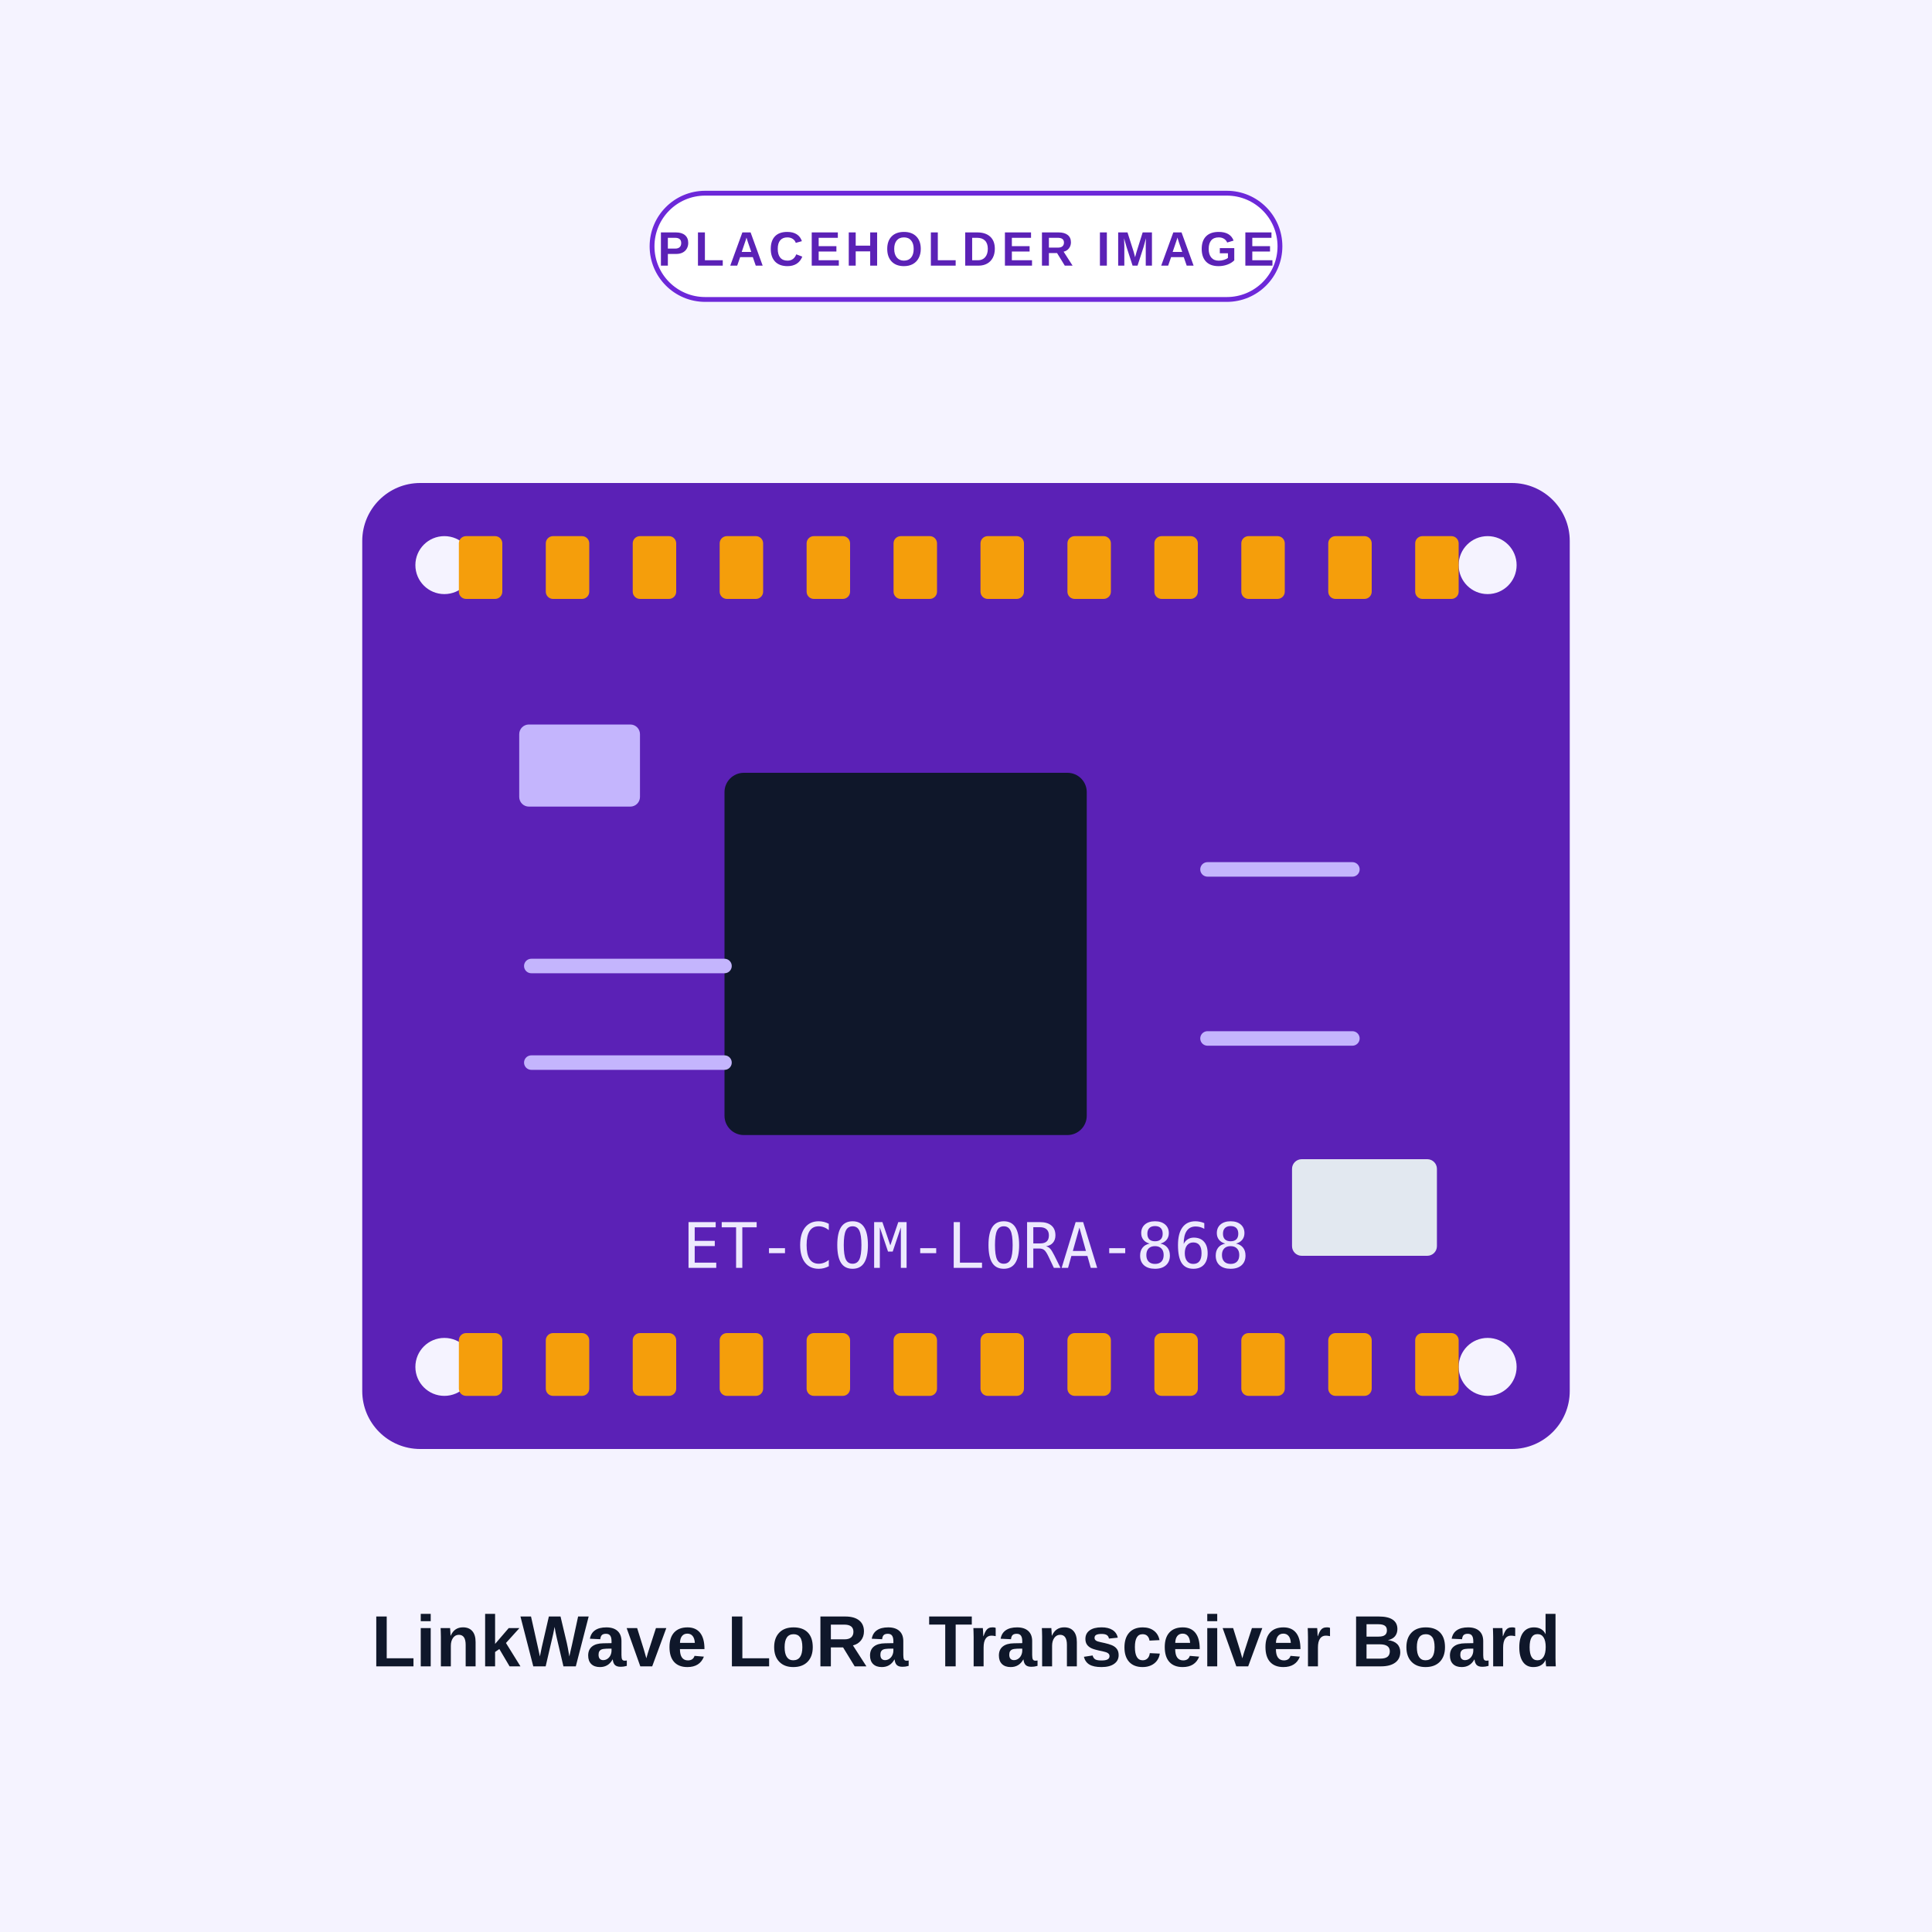
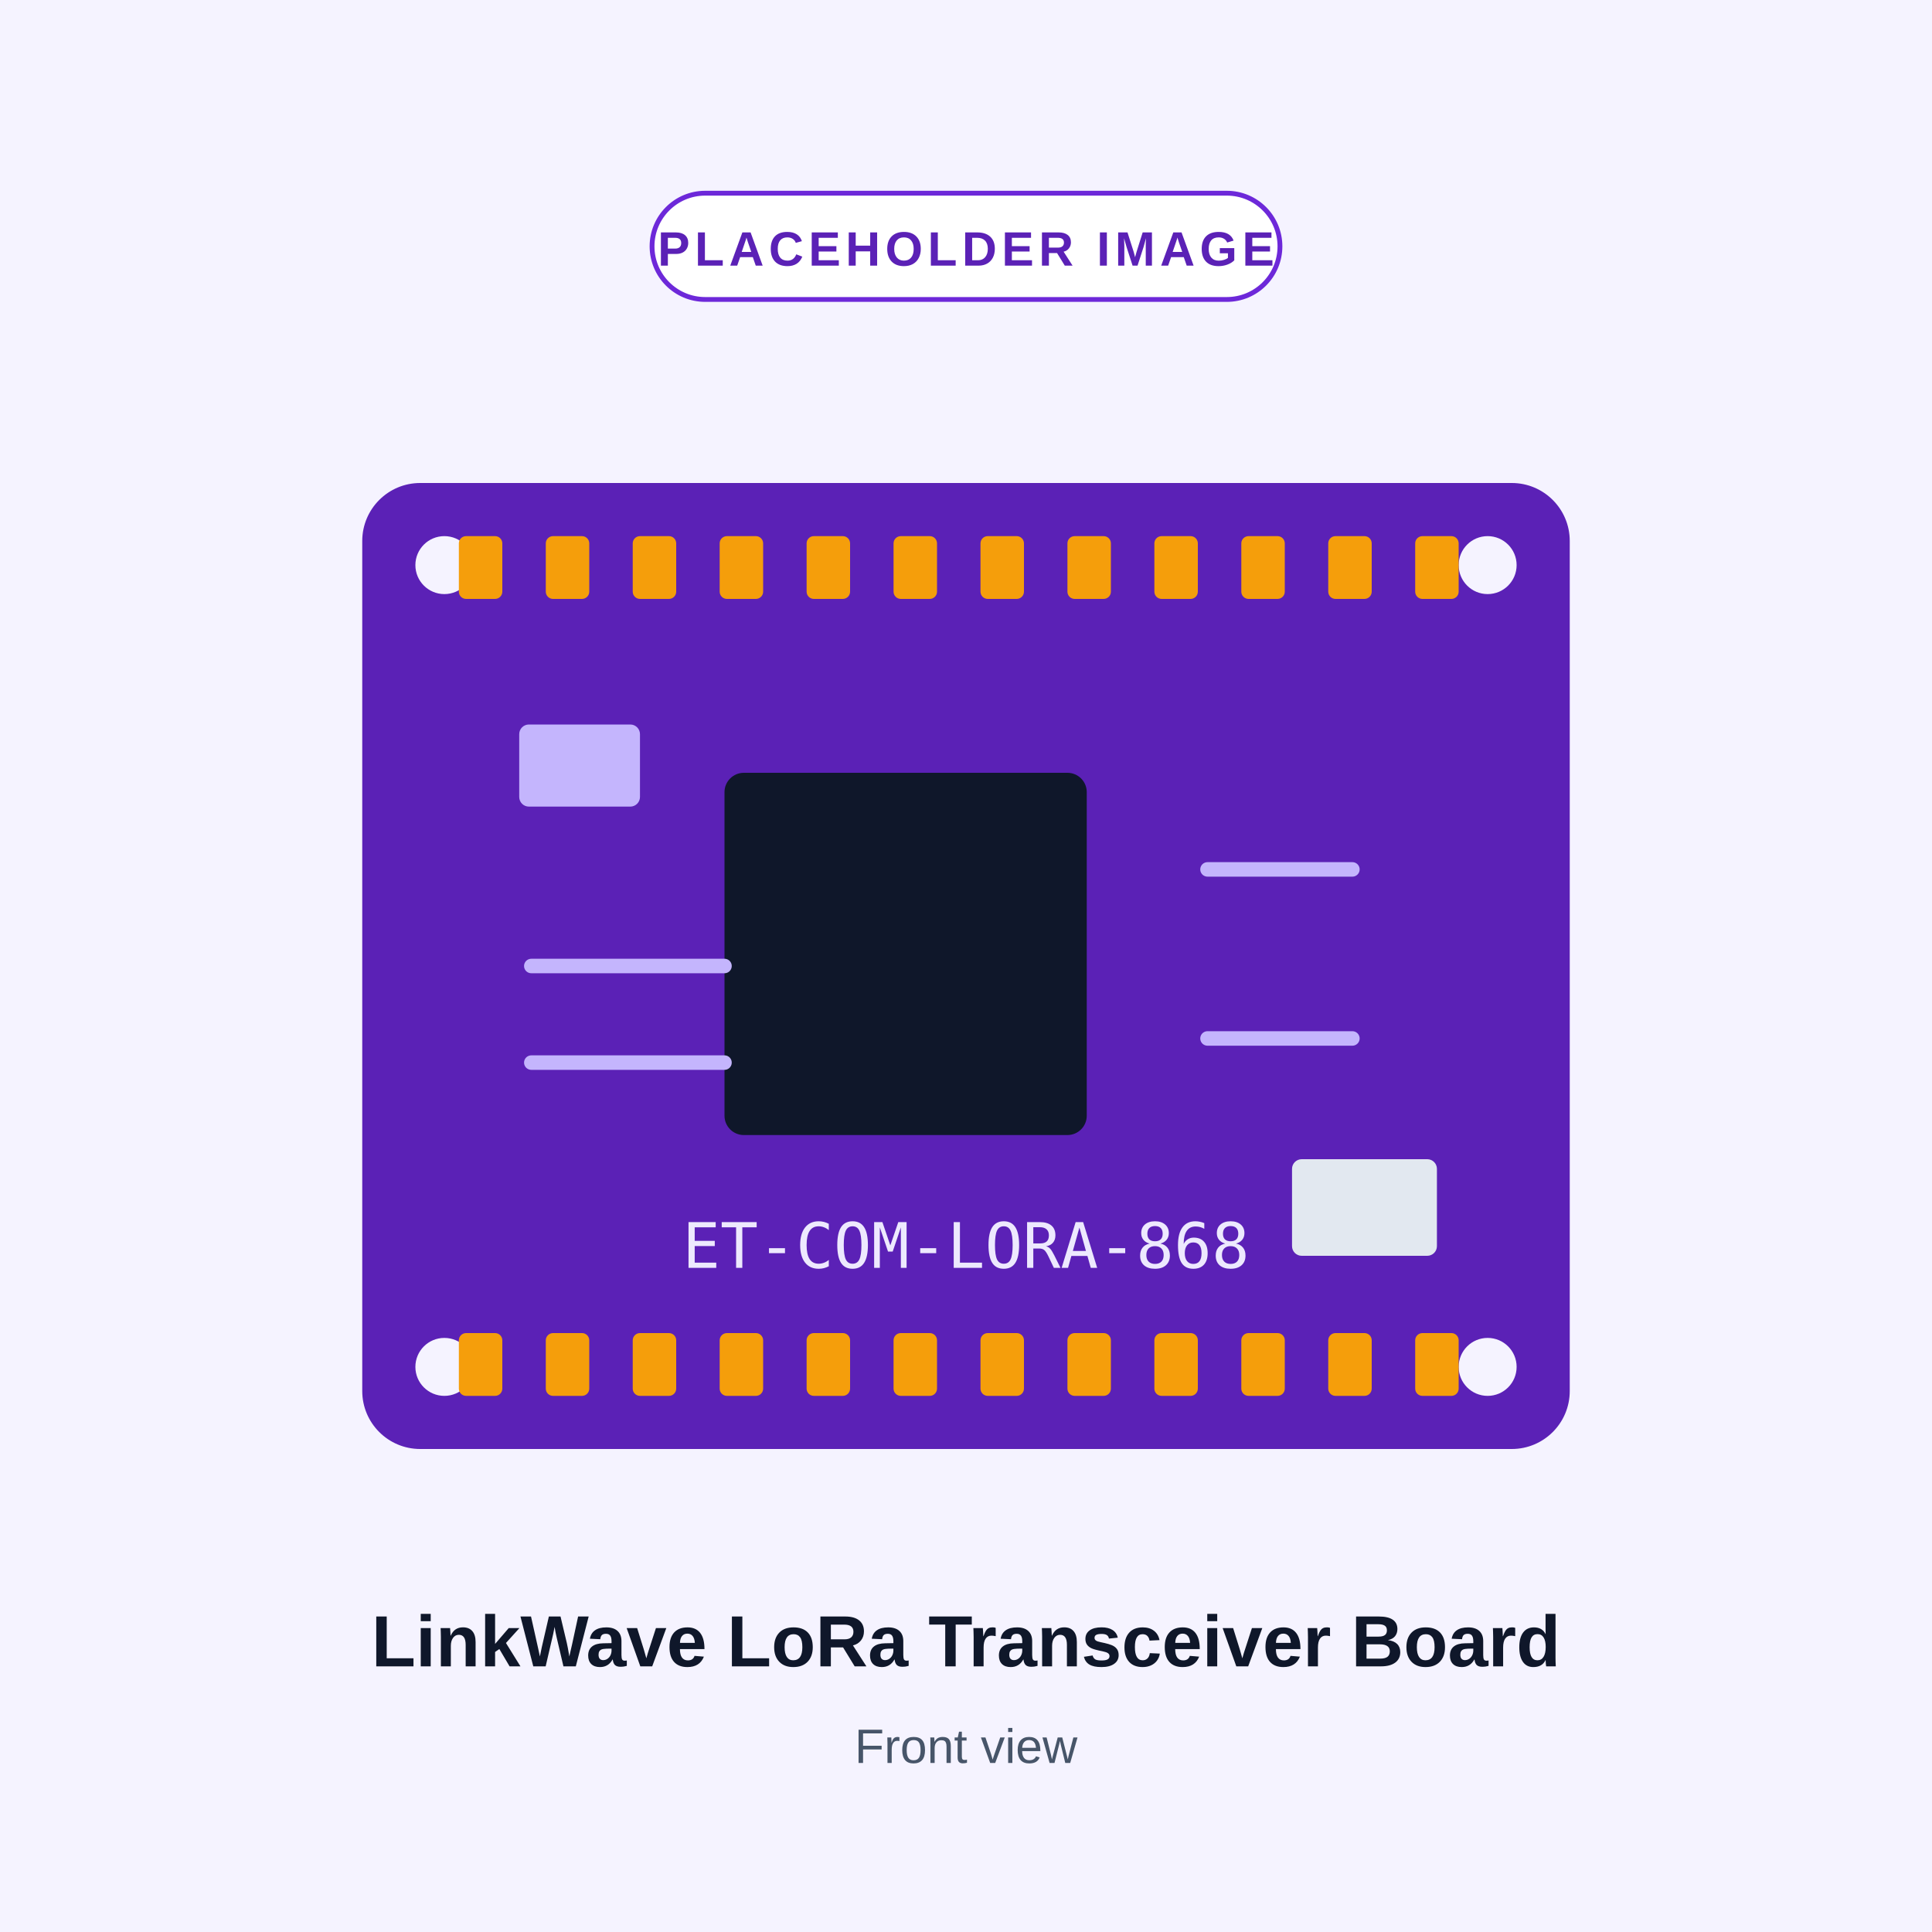
<svg xmlns="http://www.w3.org/2000/svg" viewBox="0 0 800 800" width="800" height="800" role="img" aria-label="Placeholder image for LinkWave LoRa Transceiver Board">
  <rect width="800" height="800" fill="#F5F3FF" />
-   <rect x="150" y="200" width="500" height="400" rx="24" fill="#5B21B6" />
-   <circle cx="184" cy="234" r="12" fill="#F5F3FF" />
-   <circle cx="616" cy="234" r="12" fill="#F5F3FF" />
-   <circle cx="184" cy="566" r="12" fill="#F5F3FF" />
-   <circle cx="616" cy="566" r="12" fill="#F5F3FF" />
-   <rect x="190" y="222" width="18" height="26" rx="3" fill="#F59E0B" />
-   <rect x="190" y="552" width="18" height="26" rx="3" fill="#F59E0B" />
-   <rect x="226" y="222" width="18" height="26" rx="3" fill="#F59E0B" />
-   <rect x="226" y="552" width="18" height="26" rx="3" fill="#F59E0B" />
-   <rect x="262" y="222" width="18" height="26" rx="3" fill="#F59E0B" />
-   <rect x="262" y="552" width="18" height="26" rx="3" fill="#F59E0B" />
-   <rect x="298" y="222" width="18" height="26" rx="3" fill="#F59E0B" />
-   <rect x="298" y="552" width="18" height="26" rx="3" fill="#F59E0B" />
-   <rect x="334" y="222" width="18" height="26" rx="3" fill="#F59E0B" />
-   <rect x="334" y="552" width="18" height="26" rx="3" fill="#F59E0B" />
-   <rect x="370" y="222" width="18" height="26" rx="3" fill="#F59E0B" />
-   <rect x="370" y="552" width="18" height="26" rx="3" fill="#F59E0B" />
-   <rect x="406" y="222" width="18" height="26" rx="3" fill="#F59E0B" />
-   <rect x="406" y="552" width="18" height="26" rx="3" fill="#F59E0B" />
-   <rect x="442" y="222" width="18" height="26" rx="3" fill="#F59E0B" />
-   <rect x="442" y="552" width="18" height="26" rx="3" fill="#F59E0B" />
-   <rect x="478" y="222" width="18" height="26" rx="3" fill="#F59E0B" />
-   <rect x="478" y="552" width="18" height="26" rx="3" fill="#F59E0B" />
-   <rect x="514" y="222" width="18" height="26" rx="3" fill="#F59E0B" />
-   <rect x="514" y="552" width="18" height="26" rx="3" fill="#F59E0B" />
-   <rect x="550" y="222" width="18" height="26" rx="3" fill="#F59E0B" />
-   <rect x="550" y="552" width="18" height="26" rx="3" fill="#F59E0B" />
-   <rect x="586" y="222" width="18" height="26" rx="3" fill="#F59E0B" />
-   <rect x="586" y="552" width="18" height="26" rx="3" fill="#F59E0B" />
-   <rect x="300" y="320" width="150" height="150" rx="8" fill="#0F172A" />
-   <path d="M220 400 H300 M220 440 H300 M560 360 H500 M560 430 H500" stroke="#C4B5FD" stroke-width="6" fill="none" stroke-linecap="round" />
-   <rect x="215" y="300" width="50" height="34" rx="4" fill="#C4B5FD" />
-   <rect x="535" y="480" width="60" height="40" rx="4" fill="#E2E8F0" />
-   <text x="400" y="525" text-anchor="middle" font-family="Consolas, Menlo, monospace" font-size="26" fill="#EDE9FE">ET-COM-LORA-868</text>
+   <g transform="rotate(0 400 400)">
+     <rect x="150" y="200" width="500" height="400" rx="24" fill="#5B21B6" />
+     <circle cx="184" cy="234" r="12" fill="#F5F3FF" />
+     <circle cx="616" cy="234" r="12" fill="#F5F3FF" />
+     <circle cx="184" cy="566" r="12" fill="#F5F3FF" />
+     <circle cx="616" cy="566" r="12" fill="#F5F3FF" />
+     <rect x="190" y="222" width="18" height="26" rx="3" fill="#F59E0B" />
+     <rect x="190" y="552" width="18" height="26" rx="3" fill="#F59E0B" />
+     <rect x="226" y="222" width="18" height="26" rx="3" fill="#F59E0B" />
+     <rect x="226" y="552" width="18" height="26" rx="3" fill="#F59E0B" />
+     <rect x="262" y="222" width="18" height="26" rx="3" fill="#F59E0B" />
+     <rect x="262" y="552" width="18" height="26" rx="3" fill="#F59E0B" />
+     <rect x="298" y="222" width="18" height="26" rx="3" fill="#F59E0B" />
+     <rect x="298" y="552" width="18" height="26" rx="3" fill="#F59E0B" />
+     <rect x="334" y="222" width="18" height="26" rx="3" fill="#F59E0B" />
+     <rect x="334" y="552" width="18" height="26" rx="3" fill="#F59E0B" />
+     <rect x="370" y="222" width="18" height="26" rx="3" fill="#F59E0B" />
+     <rect x="370" y="552" width="18" height="26" rx="3" fill="#F59E0B" />
+     <rect x="406" y="222" width="18" height="26" rx="3" fill="#F59E0B" />
+     <rect x="406" y="552" width="18" height="26" rx="3" fill="#F59E0B" />
+     <rect x="442" y="222" width="18" height="26" rx="3" fill="#F59E0B" />
+     <rect x="442" y="552" width="18" height="26" rx="3" fill="#F59E0B" />
+     <rect x="478" y="222" width="18" height="26" rx="3" fill="#F59E0B" />
+     <rect x="478" y="552" width="18" height="26" rx="3" fill="#F59E0B" />
+     <rect x="514" y="222" width="18" height="26" rx="3" fill="#F59E0B" />
+     <rect x="514" y="552" width="18" height="26" rx="3" fill="#F59E0B" />
+     <rect x="550" y="222" width="18" height="26" rx="3" fill="#F59E0B" />
+     <rect x="550" y="552" width="18" height="26" rx="3" fill="#F59E0B" />
+     <rect x="586" y="222" width="18" height="26" rx="3" fill="#F59E0B" />
+     <rect x="586" y="552" width="18" height="26" rx="3" fill="#F59E0B" />
+     <rect x="300" y="320" width="150" height="150" rx="8" fill="#0F172A" />
+     <path d="M220 400 H300 M220 440 H300 M560 360 H500 M560 430 H500" stroke="#C4B5FD" stroke-width="6" fill="none" stroke-linecap="round" />
+     <rect x="215" y="300" width="50" height="34" rx="4" fill="#C4B5FD" />
+     <rect x="535" y="480" width="60" height="40" rx="4" fill="#E2E8F0" />
+     <text x="400" y="525" text-anchor="middle" font-family="Consolas, Menlo, monospace" font-size="26" fill="#EDE9FE">ET-COM-LORA-868</text>
+   </g>
+   <text x="400" y="730" text-anchor="middle" font-family="Arial, Helvetica, sans-serif" font-size="20" fill="#475569">Front view</text>
  <text x="400" y="690" text-anchor="middle" font-family="Arial, Helvetica, sans-serif" font-size="30" font-weight="700" fill="#0F172A">LinkWave LoRa Transceiver Board</text>
  <rect x="270" y="80" width="260" height="44" rx="22" fill="#FFFFFF" stroke="#6D28D9" stroke-width="2" />
  <text x="400" y="110" text-anchor="middle" font-family="Arial, Helvetica, sans-serif" font-size="20" font-weight="700" letter-spacing="2" fill="#5B21B6">PLACEHOLDER IMAGE</text>
</svg>
